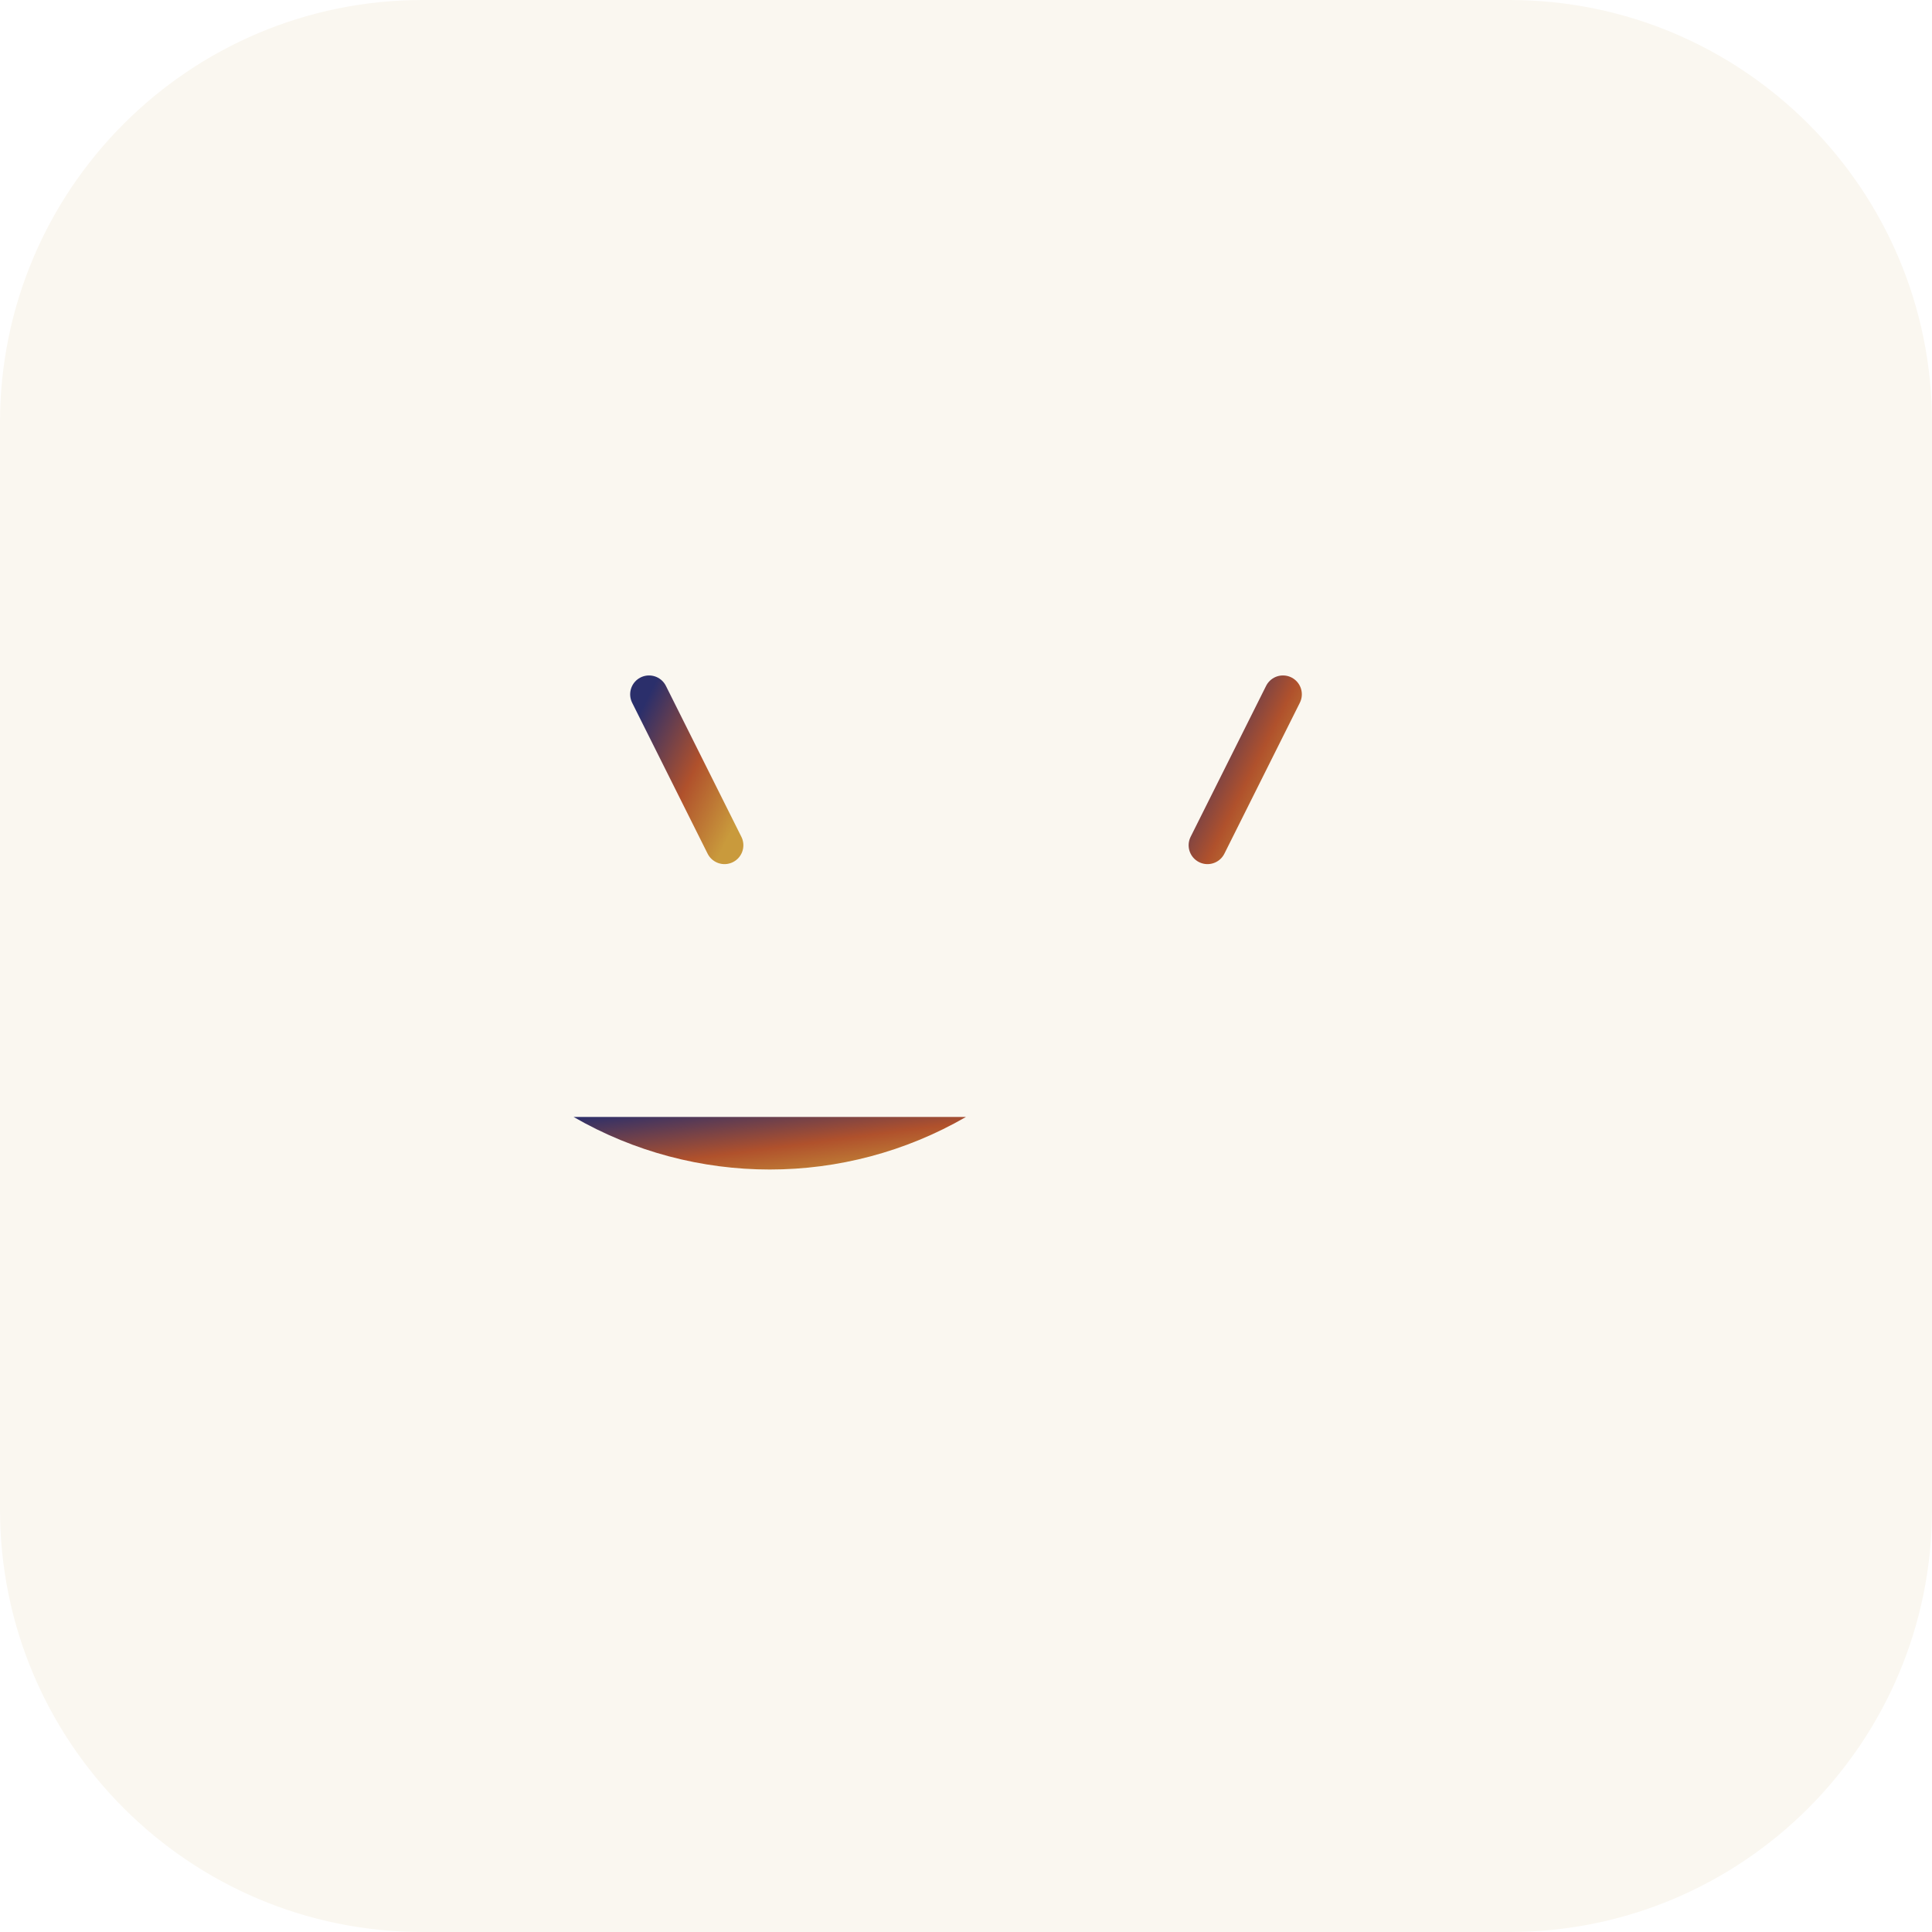
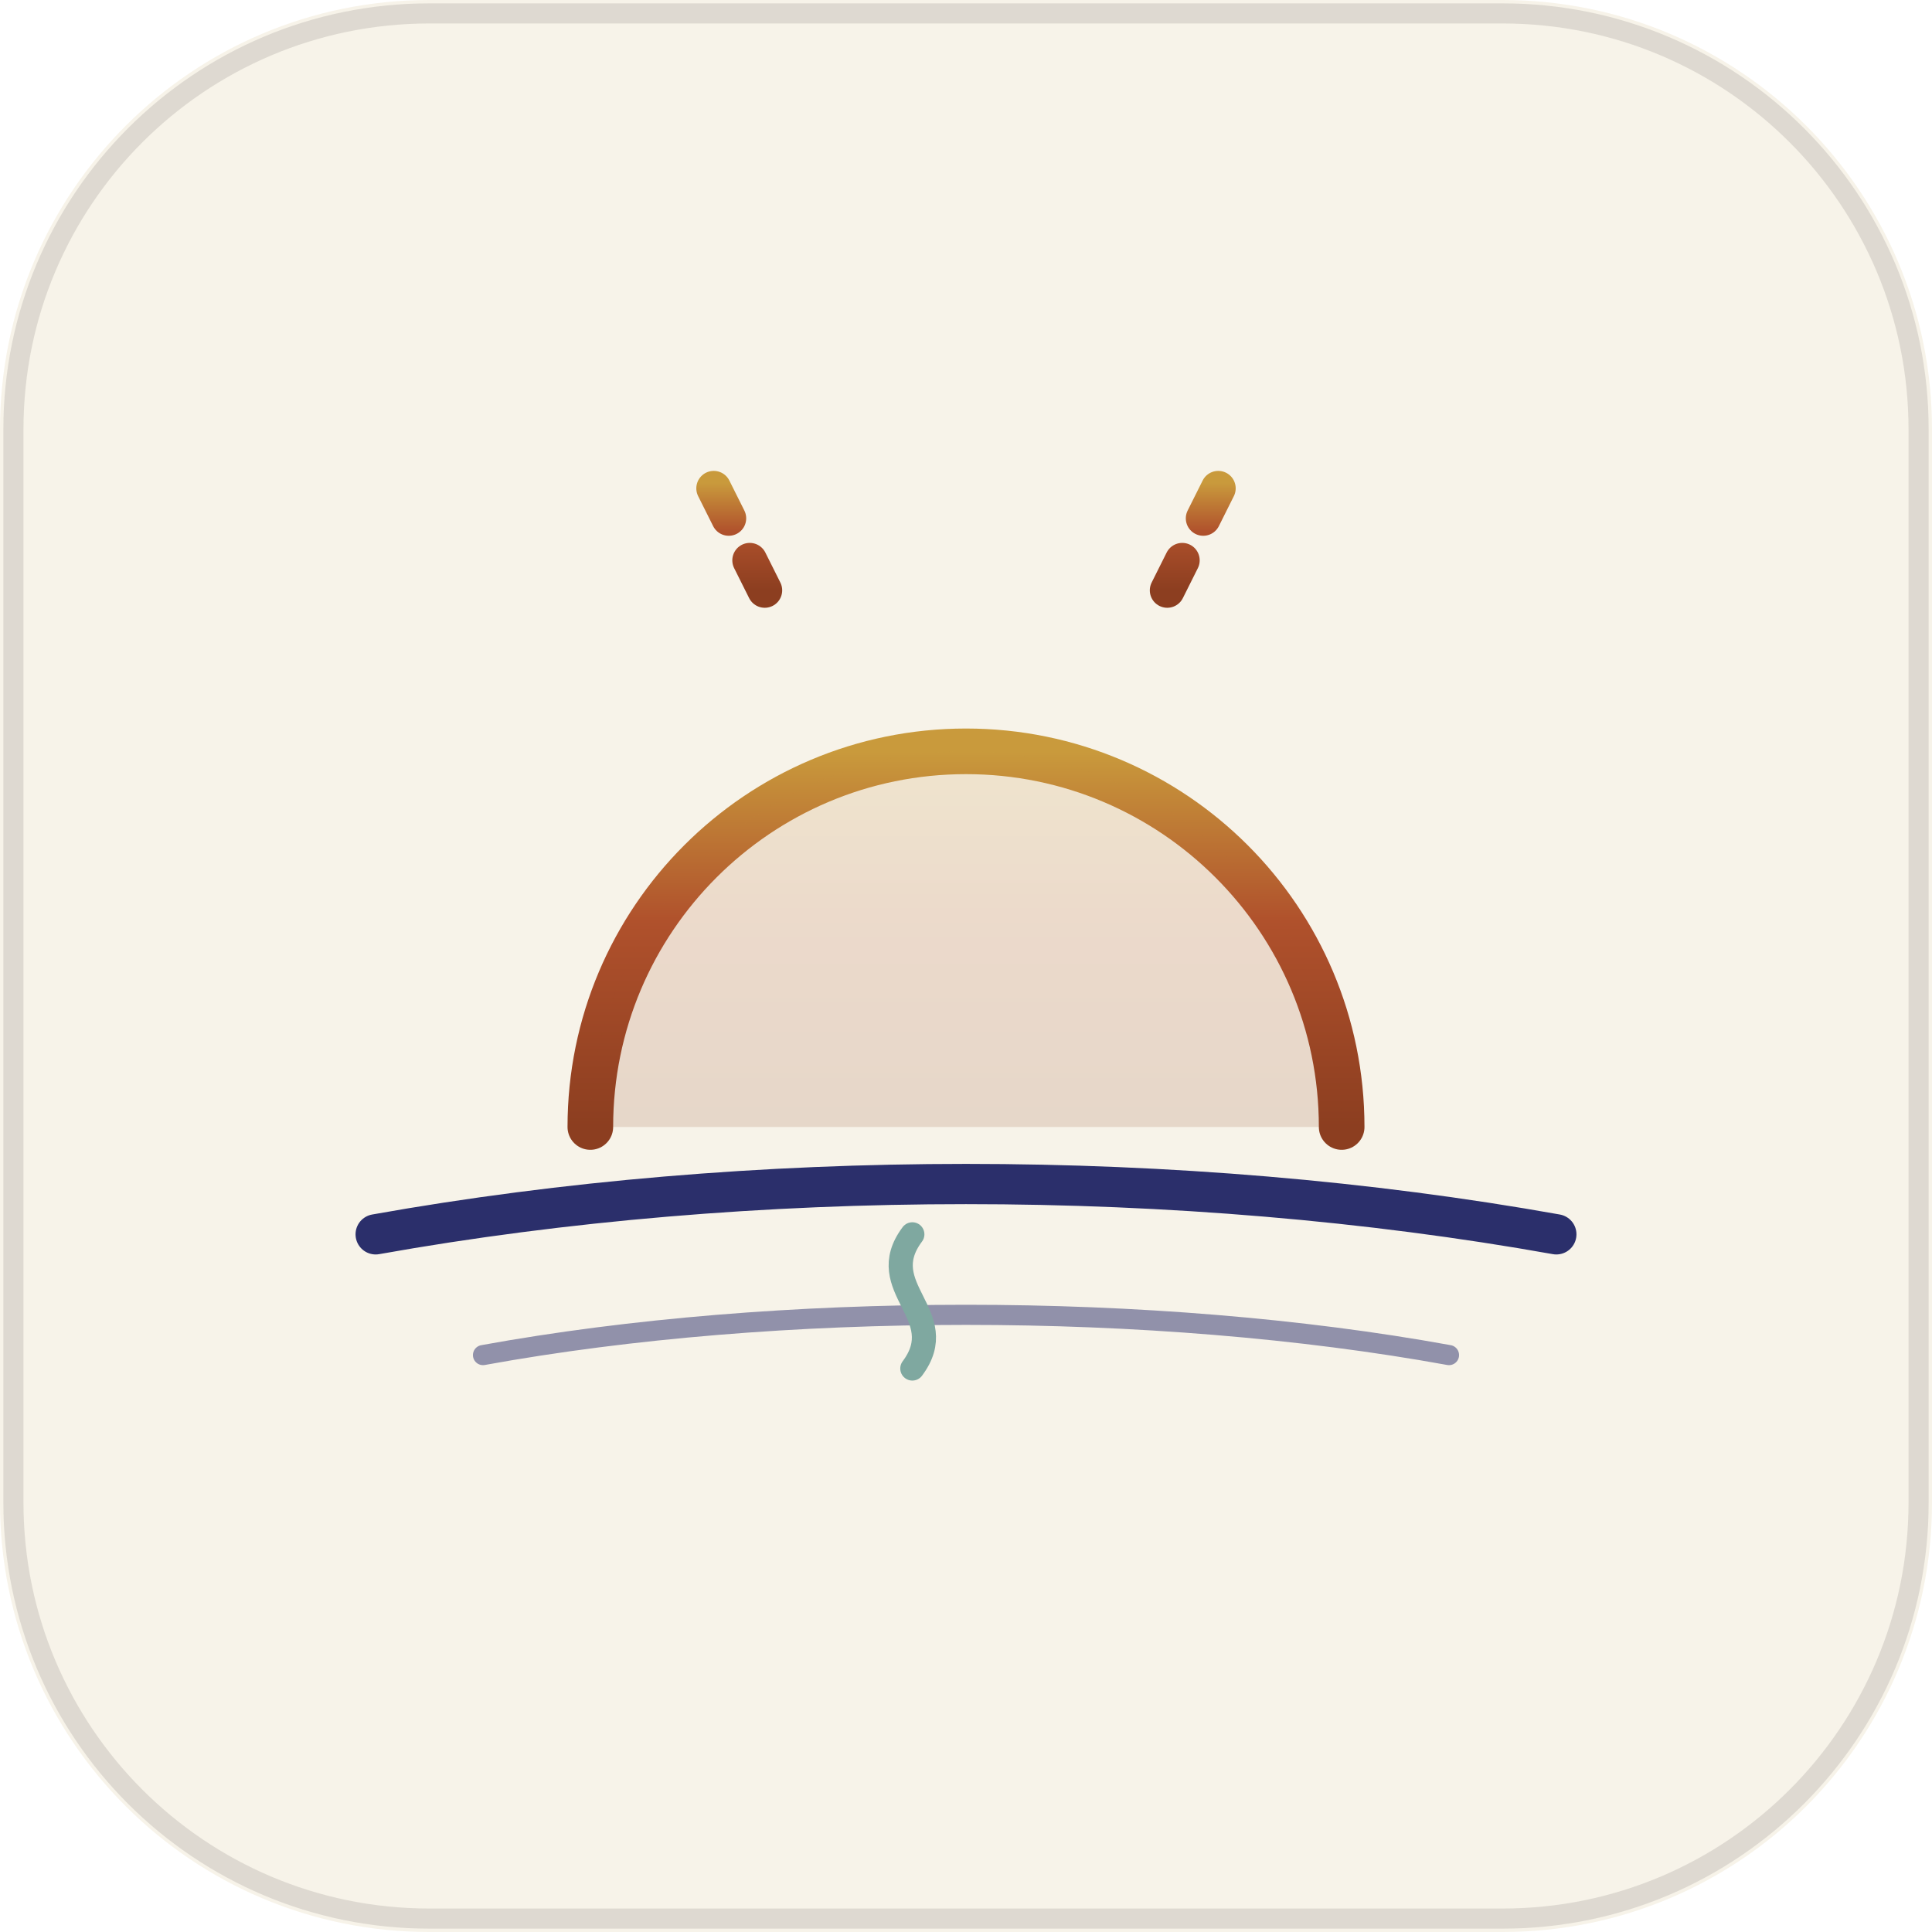
- <svg xmlns="http://www.w3.org/2000/svg" viewBox="0 0 128 128" role="img" aria-label="Pratham Aalo icon">
+ <svg xmlns="http://www.w3.org/2000/svg" viewBox="0 0 144 144" role="img" aria-label="Pratham Aalo icon — sun over fields">
+   <rect width="144" height="144" rx="32" fill="#F7F3E9" />
+   <rect x="1" y="1" width="142" height="142" rx="31" fill="none" stroke="#26211A" stroke-opacity="0.12" stroke-width="1.5" />
  <defs>
-     <linearGradient id="g" x1="0" y1="0" x2="1" y2="1">
-       <stop offset="0" stop-color="#2B2F6B" />
+     <linearGradient id="s" x1="0" y1="1" x2="0" y2="0">
+       <stop offset="0" stop-color="#8C3E20" />
      <stop offset=".55" stop-color="#B0512C" />
      <stop offset="1" stop-color="#C99A3C" />
    </linearGradient>
  </defs>
-   <rect width="128" height="128" rx="28" fill="#FAF7F0" />
-   <path d="M22 74 H106" stroke="url(#g)" stroke-width="3" stroke-linecap="round" />
-   <path d="M64 74 A26 26 0 0 1 38 74 Z" fill="url(#g)" />
-   <g stroke="url(#g)" stroke-width="2.5" stroke-linecap="round">
-     <path d="M48 56 L43 46" />
-     <path d="M64 51 L64 39" />
-     <path d="M80 56 L85 46" />
+   <g fill="none" stroke-linecap="round">
+     <g stroke="url(#s)" stroke-width="2.6">
+       <path d="M57 44 l-4 -8" stroke-dasharray="2.5 3.5" />
+       <path d="M72 40 l0 -9" stroke-dasharray="2.5 3.5" />
+       <path d="M87 44 l4 -8" stroke-dasharray="2.5 3.5" />
+     </g>
+     <path d="M44 84 A28 28 0 0 1 100 84" stroke="url(#s)" stroke-width="3.4" />
+     <path d="M44 84 A28 28 0 0 1 100 84 Z" fill="url(#s)" stroke="none" opacity="0.16" />
+     <path d="M28 92 C 56 87, 88 87, 116 92" stroke="#2B2F6B" stroke-width="3" />
+     <path d="M36 101 C 58 97, 86 97, 108 101" stroke="#2B2F6B" stroke-width="1.5" opacity="0.5" />
+     <path d="M68 92 C 65 96, 71 98, 68 102" stroke="#7FA8A0" stroke-width="1.8" />
  </g>
</svg>
